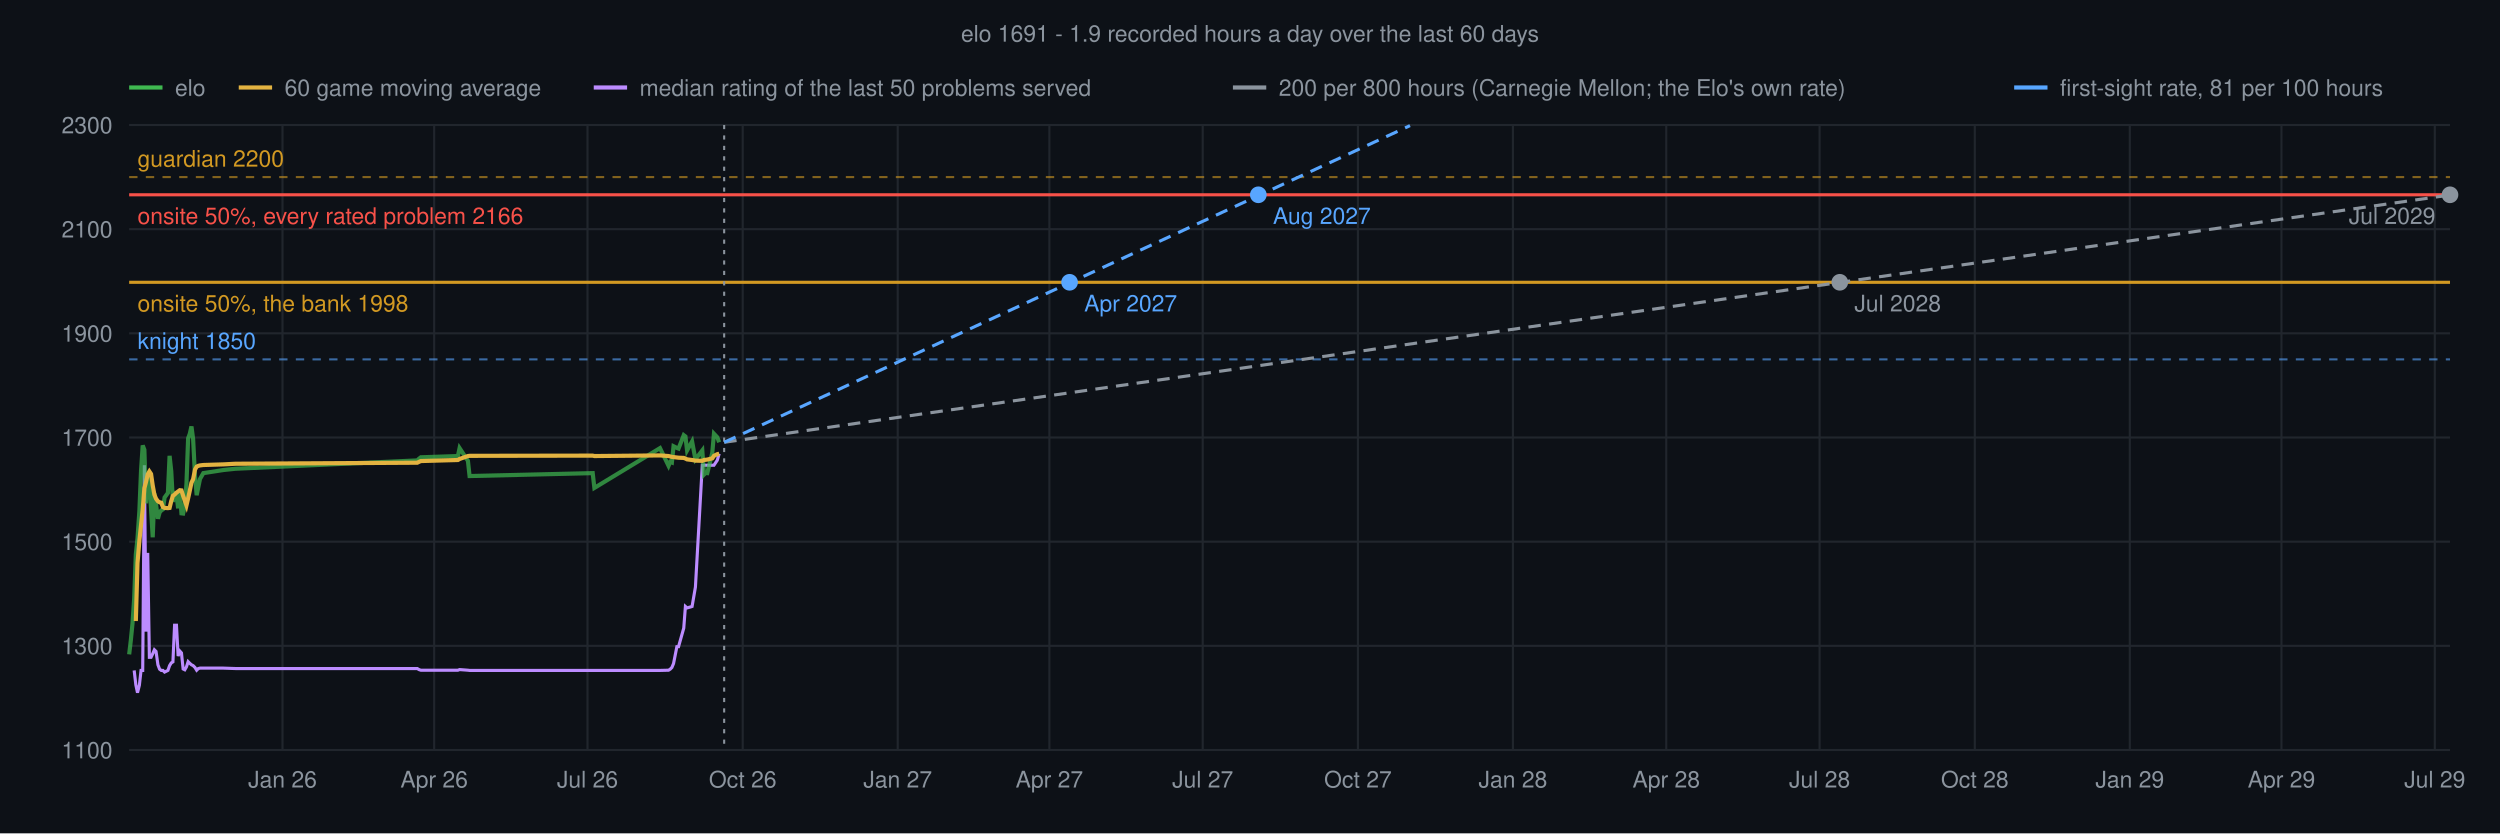
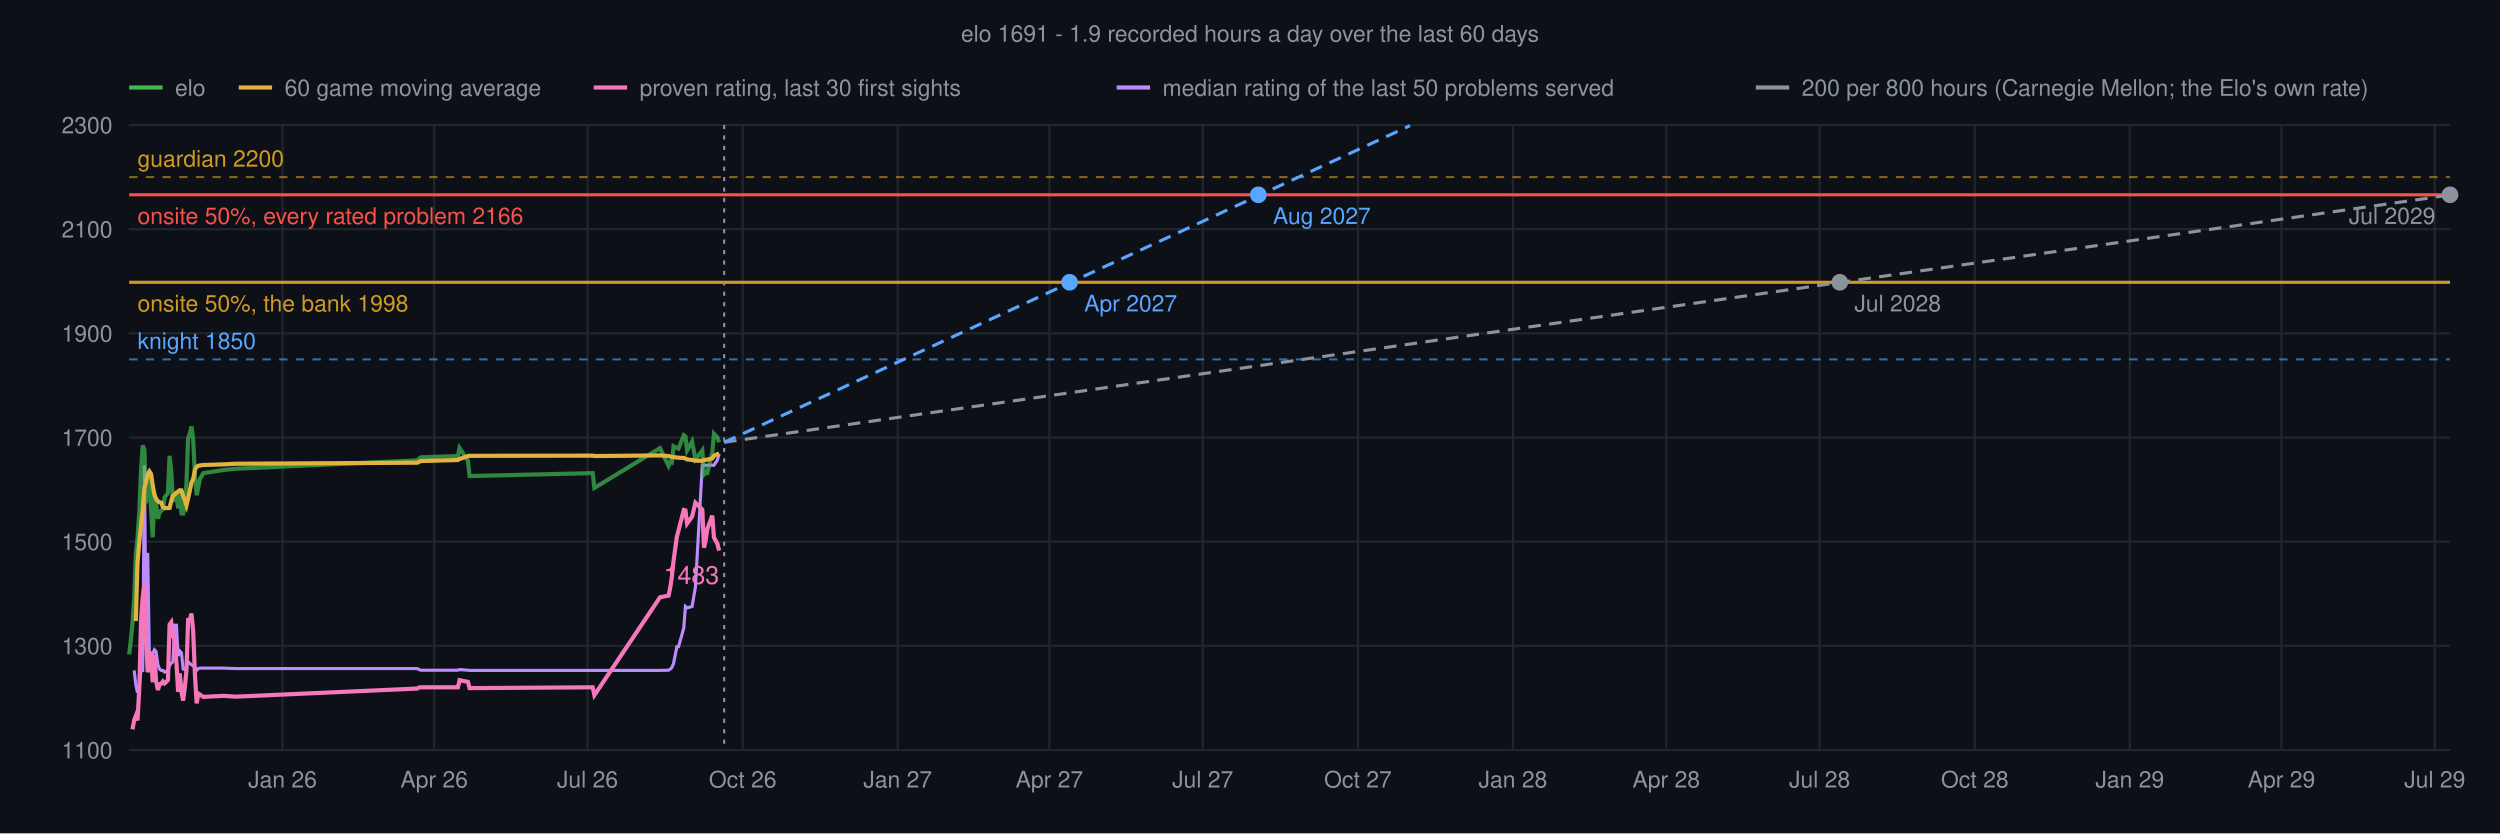
<svg xmlns="http://www.w3.org/2000/svg" viewBox="0 0 1200 400" font-family="Helvetica,sans-serif">
  <rect width="1200" height="400" fill="#0d1117" />
  <text x="600" y="20" text-anchor="middle" font-size="11" fill="#8b949e">elo 1691 - 1.9 recorded hours a day over the last 60 days</text>
  <line x1="62" y1="360.0" x2="1176" y2="360.0" stroke="#21262d" stroke-width="1" />
  <text x="54" y="364.0" text-anchor="end" font-size="11" fill="#8b949e">1100</text>
  <line x1="62" y1="310.0" x2="1176" y2="310.0" stroke="#21262d" stroke-width="1" />
  <text x="54" y="314.0" text-anchor="end" font-size="11" fill="#8b949e">1300</text>
  <line x1="62" y1="260.0" x2="1176" y2="260.0" stroke="#21262d" stroke-width="1" />
  <text x="54" y="264.0" text-anchor="end" font-size="11" fill="#8b949e">1500</text>
  <line x1="62" y1="210.0" x2="1176" y2="210.0" stroke="#21262d" stroke-width="1" />
  <text x="54" y="214.0" text-anchor="end" font-size="11" fill="#8b949e">1700</text>
  <line x1="62" y1="160.0" x2="1176" y2="160.0" stroke="#21262d" stroke-width="1" />
  <text x="54" y="164.0" text-anchor="end" font-size="11" fill="#8b949e">1900</text>
  <line x1="62" y1="110.0" x2="1176" y2="110.0" stroke="#21262d" stroke-width="1" />
  <text x="54" y="114.0" text-anchor="end" font-size="11" fill="#8b949e">2100</text>
  <line x1="62" y1="60.0" x2="1176" y2="60.0" stroke="#21262d" stroke-width="1" />
  <text x="54" y="64.0" text-anchor="end" font-size="11" fill="#8b949e">2300</text>
  <line x1="135.6" y1="60" x2="135.6" y2="360" stroke="#21262d" stroke-width="1" />
  <text x="135.6" y="378" text-anchor="middle" font-size="11" fill="#8b949e">Jan 26</text>
  <line x1="208.4" y1="60" x2="208.4" y2="360" stroke="#21262d" stroke-width="1" />
  <text x="208.4" y="378" text-anchor="middle" font-size="11" fill="#8b949e">Apr 26</text>
  <line x1="282.0" y1="60" x2="282.0" y2="360" stroke="#21262d" stroke-width="1" />
  <text x="282.0" y="378" text-anchor="middle" font-size="11" fill="#8b949e">Jul 26</text>
  <line x1="356.5" y1="60" x2="356.5" y2="360" stroke="#21262d" stroke-width="1" />
  <text x="356.5" y="378" text-anchor="middle" font-size="11" fill="#8b949e">Oct 26</text>
  <line x1="430.9" y1="60" x2="430.9" y2="360" stroke="#21262d" stroke-width="1" />
  <text x="430.9" y="378" text-anchor="middle" font-size="11" fill="#8b949e">Jan 27</text>
  <line x1="503.7" y1="60" x2="503.7" y2="360" stroke="#21262d" stroke-width="1" />
  <text x="503.7" y="378" text-anchor="middle" font-size="11" fill="#8b949e">Apr 27</text>
  <line x1="577.3" y1="60" x2="577.3" y2="360" stroke="#21262d" stroke-width="1" />
  <text x="577.3" y="378" text-anchor="middle" font-size="11" fill="#8b949e">Jul 27</text>
  <line x1="651.8" y1="60" x2="651.8" y2="360" stroke="#21262d" stroke-width="1" />
  <text x="651.8" y="378" text-anchor="middle" font-size="11" fill="#8b949e">Oct 27</text>
  <line x1="726.2" y1="60" x2="726.2" y2="360" stroke="#21262d" stroke-width="1" />
  <text x="726.2" y="378" text-anchor="middle" font-size="11" fill="#8b949e">Jan 28</text>
  <line x1="799.8" y1="60" x2="799.8" y2="360" stroke="#21262d" stroke-width="1" />
  <text x="799.8" y="378" text-anchor="middle" font-size="11" fill="#8b949e">Apr 28</text>
  <line x1="873.4" y1="60" x2="873.4" y2="360" stroke="#21262d" stroke-width="1" />
  <text x="873.4" y="378" text-anchor="middle" font-size="11" fill="#8b949e">Jul 28</text>
  <line x1="947.9" y1="60" x2="947.9" y2="360" stroke="#21262d" stroke-width="1" />
  <text x="947.9" y="378" text-anchor="middle" font-size="11" fill="#8b949e">Oct 28</text>
  <line x1="1022.3" y1="60" x2="1022.3" y2="360" stroke="#21262d" stroke-width="1" />
  <text x="1022.3" y="378" text-anchor="middle" font-size="11" fill="#8b949e">Jan 29</text>
  <line x1="1095.1" y1="60" x2="1095.1" y2="360" stroke="#21262d" stroke-width="1" />
  <text x="1095.1" y="378" text-anchor="middle" font-size="11" fill="#8b949e">Apr 29</text>
  <line x1="1168.7" y1="60" x2="1168.7" y2="360" stroke="#21262d" stroke-width="1" />
  <text x="1168.7" y="378" text-anchor="middle" font-size="11" fill="#8b949e">Jul 29</text>
  <line x1="62" y1="85.0" x2="1176" y2="85.0" stroke="#d29922" stroke-width="1" stroke-dasharray="4 4" stroke-opacity="0.6" />
  <text x="66" y="80.0" font-size="11" fill="#d29922">guardian 2200</text>
  <line x1="62" y1="172.5" x2="1176" y2="172.5" stroke="#58a6ff" stroke-width="1" stroke-dasharray="4 4" stroke-opacity="0.6" />
  <text x="66" y="167.5" font-size="11" fill="#58a6ff">knight 1850</text>
  <line x1="62" y1="135.5" x2="1176" y2="135.5" stroke="#d29922" stroke-width="1.5" />
  <text x="66" y="149.5" font-size="11" fill="#d29922">onsite 50%, the bank 1998</text>
  <line x1="62" y1="93.5" x2="1176" y2="93.5" stroke="#f85149" stroke-width="1.5" />
  <text x="66" y="107.5" font-size="11" fill="#f85149">onsite 50%, every rated problem 2166</text>
  <line x1="347.6" y1="60" x2="347.6" y2="360" stroke="#8b949e" stroke-width="1" stroke-dasharray="2 3" />
  <line x1="347.6" y1="212.3" x2="1176.0" y2="93.6" stroke="#8b949e" stroke-width="1.5" stroke-dasharray="6 4" />
  <circle cx="883.1" cy="135.5" r="4" fill="#8b949e" />
  <text x="890.1" y="149.5" text-anchor="start" font-size="11" fill="#8b949e">Jul 2028</text>
  <circle cx="1176.0" cy="93.5" r="4" fill="#8b949e" />
  <text x="1169.0" y="107.5" text-anchor="end" font-size="11" fill="#8b949e">Jul 2029</text>
  <line x1="347.6" y1="212.3" x2="676.8" y2="60.3" stroke="#58a6ff" stroke-width="1.5" stroke-dasharray="6 4" />
  <circle cx="513.4" cy="135.5" r="4" fill="#58a6ff" />
  <text x="520.4" y="149.5" text-anchor="start" font-size="11" fill="#58a6ff">Apr 2027</text>
  <circle cx="604.0" cy="93.5" r="4" fill="#58a6ff" />
  <text x="611.0" y="107.5" text-anchor="start" font-size="11" fill="#58a6ff">Aug 2027</text>
  <polyline points="64.4,321.8 65.2,328.7 66.0,332.5 66.9,328.9 67.7,321.8 68.5,321.8 69.3,223.3 70.1,303.2 70.9,265.4 71.7,315.5 72.5,315.5 73.3,313.8 74.1,311.9 74.9,312.7 75.8,319.1 76.6,321.2 77.4,321.8 78.2,321.8 79.0,322.6 80.6,321.8 81.4,319.5 82.2,318.2 83.0,317.7 83.8,300.1 84.7,300.1 85.5,314.9 86.3,312.5 87.1,313.4 87.9,321.1 88.7,321.5 89.5,320.1 90.3,317.6 91.1,318.4 91.9,319.1 92.7,319.5 93.6,320.4 94.4,321.7 95.2,320.9 96.0,320.7 97.6,320.7 107.3,320.7 113.0,320.9 200.3,320.9 201.1,321.4 202.0,321.7 219.8,321.7 220.6,321.4 224.6,321.7 225.4,321.8 284.5,321.8 285.3,321.8 316.8,321.8 320.9,321.7 321.7,321.2 322.5,320.4 323.3,318.5 324.9,310.4 325.7,310.4 328.2,301.5 329.0,291.1 329.8,291.8 332.2,291.1 333.8,281.8 337.1,223.3 337.9,223.3 338.7,223.3 339.5,223.3 341.9,223.3 342.7,223.3 344.3,220.9 345.2,217.8" fill="none" stroke="#bc8cff" stroke-width="1.5" />
  <polyline points="62.0,314.1 62.8,307.3 63.6,299.3 64.4,287.4 65.2,266.1 66.0,258.5 66.9,245.3 67.7,225.9 68.5,213.8 69.3,215.9 70.1,241.6 70.9,227.2 71.7,231.3 72.5,244.3 73.3,257.9 74.1,236.8 74.9,242.2 75.8,249.0 76.6,246.0 77.4,245.0 78.2,244.5 79.0,238.8 80.6,236.6 81.4,218.8 82.2,226.2 83.0,240.9 83.8,236.8 84.7,237.4 85.5,244.0 86.3,235.7 87.1,246.4 87.9,246.5 88.7,242.7 89.5,232.2 90.3,210.4 91.1,208.2 91.9,204.7 92.7,210.8 93.6,228.5 94.4,237.7 95.2,233.8 96.0,229.9 97.6,227.1 107.3,225.6 113.0,225.0 200.3,221.0 201.1,220.2 202.0,219.5 219.8,218.9 220.6,215.1 224.6,221.2 225.4,228.5 284.5,227.1 285.3,234.2 316.8,215.1 320.9,223.6 321.7,221.7 322.5,222.0 323.3,214.2 324.9,215.0 325.7,215.3 328.2,208.9 329.0,209.5 329.8,216.2 332.2,211.9 333.8,220.5 337.1,216.2 337.9,227.8 338.7,227.0 339.5,227.1 341.9,217.3 342.7,208.2 344.3,209.9 345.2,212.3" fill="none" stroke="#3fb950" stroke-width="2" stroke-opacity="0.7" />
  <polyline points="65.2,298.1 66.0,270.3 66.9,259.6 67.7,252.0 68.5,244.6 69.3,234.3 70.1,231.3 70.9,227.7 71.7,226.3 72.5,227.5 73.3,233.0 74.1,237.4 74.9,239.4 75.8,240.6 76.6,241.1 77.4,241.3 78.2,243.4 79.0,243.8 80.6,243.9 81.4,243.8 82.2,240.5 83.0,238.0 83.8,237.4 84.7,236.5 85.5,235.9 86.3,235.3 87.1,235.4 87.9,238.0 88.7,240.3 89.5,242.6 90.3,239.2 91.1,235.5 91.9,231.7 92.7,230.0 93.6,225.4 94.4,224.0 95.2,223.6 96.0,223.4 97.6,223.2 107.3,222.9 113.0,222.6 200.3,222.1 201.1,221.7 202.0,221.3 219.8,220.8 220.6,220.3 224.6,218.9 225.4,218.8 284.5,218.7 285.3,218.9 316.8,218.6 320.9,218.9 321.7,219.1 322.5,219.3 323.3,219.4 324.9,219.6 325.7,219.7 328.2,219.8 329.0,220.1 329.8,220.5 332.2,220.8 333.8,221.1 337.1,221.2 337.9,220.8 338.7,220.7 339.5,220.6 341.9,220.0 342.7,218.8 344.3,218.0 345.2,217.8" fill="none" stroke="#e3b341" stroke-width="2" />
+   <polyline points="63.6,350.1 64.4,345.7 65.2,343.6 66.0,345.8 66.9,329.7 67.7,297.6 68.5,286.3 69.3,280.7 70.1,307.7 70.9,322.6 71.7,320.4 72.5,312.7 73.3,327.5 74.1,314.3 74.9,326.7 75.8,331.2 76.6,328.4 77.4,328.2 78.2,327.1 79.0,328.0 80.6,326.5 81.4,299.8 82.2,298.7 83.0,305.3 83.8,307.2 84.7,318.2 85.5,332.1 86.3,323.2 87.1,332.1 87.9,336.3 88.7,329.9 89.5,321.9 90.3,297.6 91.1,297.6 91.9,294.5 92.7,302.6 93.6,324.4 94.4,337.6 95.2,332.9 96.0,333.4 97.6,334.5 107.3,334.0 113.0,334.4 200.3,330.5 201.1,330.0 202.0,329.9 219.8,329.9 220.6,326.5 224.6,327.3 225.4,330.3 284.5,329.9 285.3,333.7 316.8,286.7 320.9,285.9 321.7,282.1 322.5,276.8 323.3,269.2 324.9,257.6 325.7,254.6 328.2,244.8 329.0,245.0 329.8,251.3 332.2,248.0 333.8,241.3 337.1,244.6 337.9,262.9 338.7,259.6 339.5,253.9 341.9,247.5 342.7,258.0 344.3,260.9 345.2,264.3" fill="none" stroke="#f778ba" stroke-width="2" />
+   <text x="345.2" y="280.3" text-anchor="end" font-size="12" fill="#f778ba">1483</text>
  <line x1="62" y1="42" x2="78" y2="42" stroke="#3fb950" stroke-width="2" />
  <text x="84" y="46" font-size="11" fill="#8b949e">elo</text>
  <line x1="114.6" y1="42" x2="130.6" y2="42" stroke="#e3b341" stroke-width="2" />
  <text x="136.6" y="46" font-size="11" fill="#8b949e">60 game moving average</text>
-   <line x1="285.0" y1="42" x2="301.0" y2="42" stroke="#bc8cff" stroke-width="2" />
-   <text x="307.0" y="46" font-size="11" fill="#8b949e">median rating of the last 50 problems served</text>
-   <line x1="591.8" y1="42" x2="607.8" y2="42" stroke="#8b949e" stroke-width="2" />
-   <text x="613.8" y="46" font-size="11" fill="#8b949e">200 per 800 hours (Carnegie Mellon; the Elo's own rate)</text>
-   <line x1="966.8" y1="42" x2="982.8" y2="42" stroke="#58a6ff" stroke-width="2" />
-   <text x="988.8" y="46" font-size="11" fill="#8b949e">first-sight rate, 81 per 100 hours</text>
+   <line x1="285.0" y1="42" x2="301.0" y2="42" stroke="#f778ba" stroke-width="2" />
+   <text x="307.0" y="46" font-size="11" fill="#8b949e">proven rating, last 30 first sights</text>
+   <line x1="536.0" y1="42" x2="552.0" y2="42" stroke="#bc8cff" stroke-width="2" />
+   <text x="558.0" y="46" font-size="11" fill="#8b949e">median rating of the last 50 problems served</text>
+   <line x1="842.8" y1="42" x2="858.8" y2="42" stroke="#8b949e" stroke-width="2" />
+   <text x="864.8" y="46" font-size="11" fill="#8b949e">200 per 800 hours (Carnegie Mellon; the Elo's own rate)</text>
+   <line x1="1217.8" y1="42" x2="1233.8" y2="42" stroke="#58a6ff" stroke-width="2" />
+   <text x="1239.8" y="46" font-size="11" fill="#8b949e">first-sight rate, 81 per 100 hours</text>
</svg>
